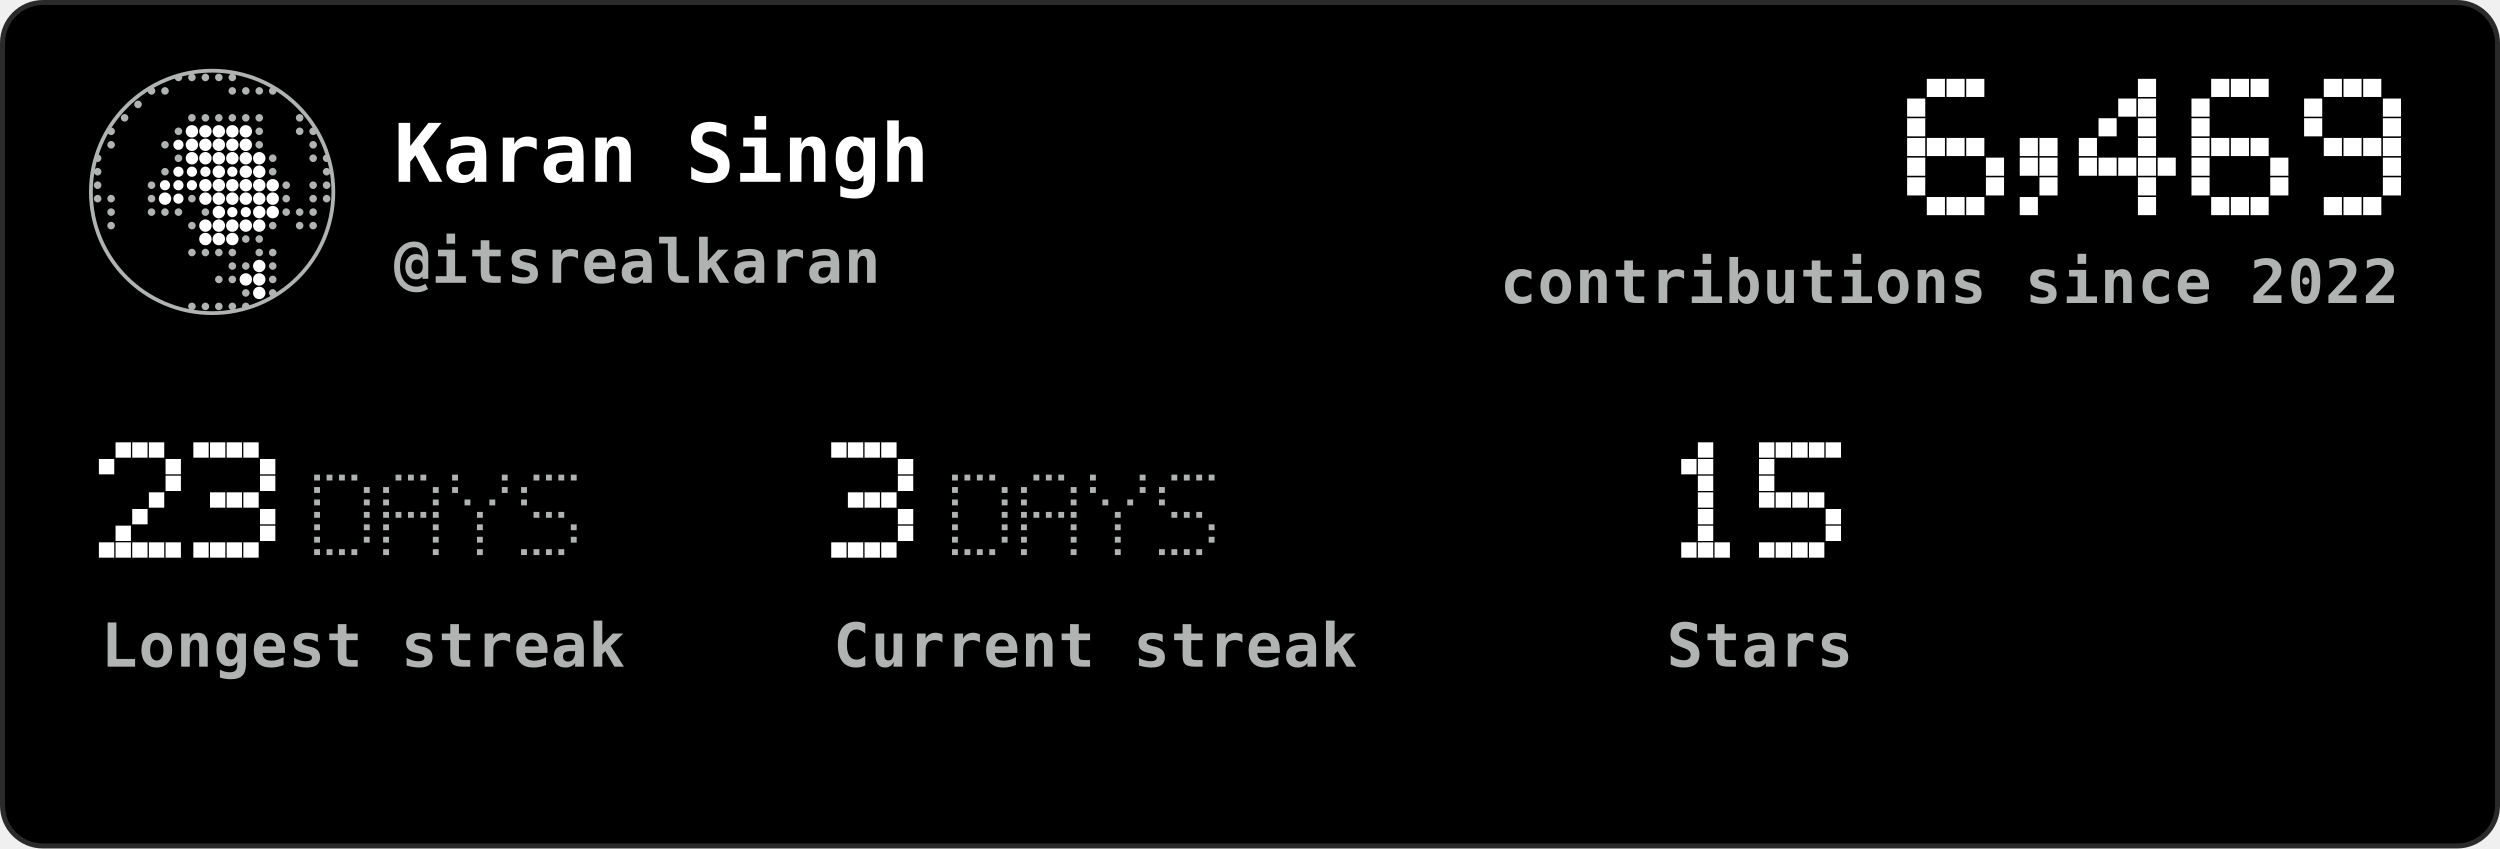
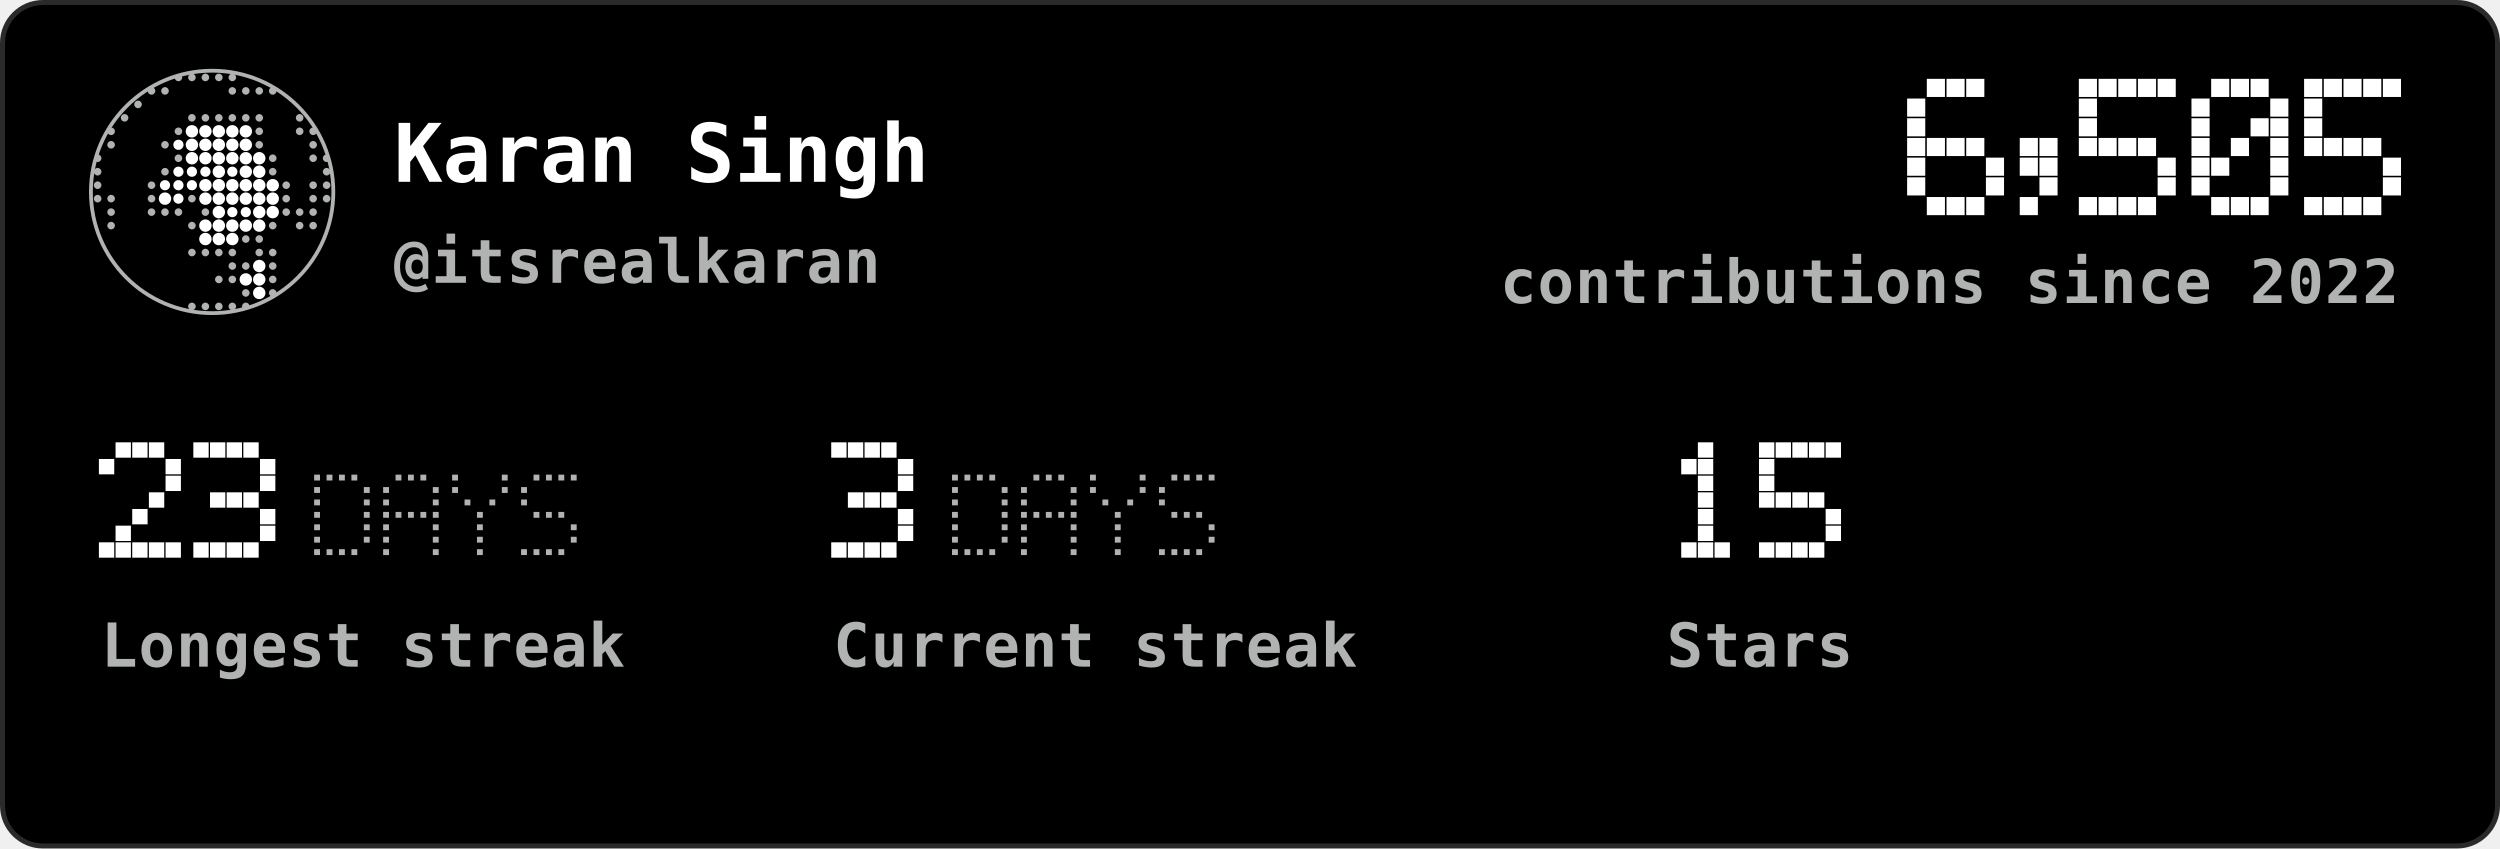
<svg xmlns="http://www.w3.org/2000/svg" width="495" height="168" viewBox="0 0 495 168" role="img">
  <rect x="0.5" y="0.5" width="494" height="167" rx="8" fill="#000000" stroke="#2A2A2A" />
  <rect x="20" y="20" width="0" height="0" fill="#FFFFFF" />
  <clipPath id="pfp">
    <circle cx="42.00" cy="38.00" r="24.00" />
  </clipPath>
  <g clip-path="url(#pfp)">
    <circle cx="27.33" cy="15.33" r="0.75" fill="#B1B3B3" />
    <circle cx="32.67" cy="15.33" r="0.75" fill="#B1B3B3" />
    <circle cx="35.33" cy="15.33" r="0.75" fill="#B1B3B3" />
    <circle cx="38.00" cy="15.33" r="0.75" fill="#B1B3B3" />
    <circle cx="40.67" cy="15.33" r="0.75" fill="#B1B3B3" />
    <circle cx="43.33" cy="15.33" r="0.75" fill="#B1B3B3" />
    <circle cx="46.00" cy="15.33" r="0.75" fill="#B1B3B3" />
    <circle cx="24.67" cy="18.00" r="0.75" fill="#B1B3B3" />
    <circle cx="27.33" cy="18.00" r="1.01" fill="#FFFFFF" />
    <circle cx="30.00" cy="18.00" r="0.75" fill="#B1B3B3" />
    <circle cx="32.67" cy="18.00" r="0.75" fill="#B1B3B3" />
    <circle cx="46.00" cy="18.00" r="0.75" fill="#B1B3B3" />
    <circle cx="48.67" cy="18.00" r="0.75" fill="#B1B3B3" />
    <circle cx="51.33" cy="18.00" r="0.75" fill="#B1B3B3" />
    <circle cx="54.00" cy="18.00" r="0.75" fill="#B1B3B3" />
    <circle cx="24.67" cy="20.67" r="0.75" fill="#B1B3B3" />
    <circle cx="27.33" cy="20.67" r="0.75" fill="#B1B3B3" />
    <circle cx="22.00" cy="23.33" r="0.75" fill="#B1B3B3" />
    <circle cx="24.67" cy="23.33" r="0.75" fill="#B1B3B3" />
    <circle cx="38.00" cy="23.33" r="0.75" fill="#B1B3B3" />
    <circle cx="40.67" cy="23.33" r="0.75" fill="#B1B3B3" />
    <circle cx="43.33" cy="23.33" r="0.75" fill="#B1B3B3" />
    <circle cx="46.00" cy="23.33" r="0.75" fill="#B1B3B3" />
    <circle cx="48.67" cy="23.33" r="0.75" fill="#B1B3B3" />
    <circle cx="51.33" cy="23.33" r="0.75" fill="#B1B3B3" />
    <circle cx="59.33" cy="23.33" r="0.75" fill="#B1B3B3" />
    <circle cx="22.00" cy="26.00" r="0.75" fill="#B1B3B3" />
    <circle cx="35.33" cy="26.00" r="0.75" fill="#B1B3B3" />
    <circle cx="38.00" cy="26.00" r="1.23" fill="#FFFFFF" />
    <circle cx="40.67" cy="26.00" r="1.23" fill="#FFFFFF" />
    <circle cx="43.33" cy="26.00" r="1.23" fill="#FFFFFF" />
    <circle cx="46.00" cy="26.00" r="1.23" fill="#FFFFFF" />
    <circle cx="48.67" cy="26.00" r="1.23" fill="#FFFFFF" />
    <circle cx="51.33" cy="26.00" r="0.75" fill="#B1B3B3" />
    <circle cx="59.33" cy="26.00" r="0.75" fill="#B1B3B3" />
    <circle cx="62.00" cy="26.00" r="0.75" fill="#B1B3B3" />
    <circle cx="19.33" cy="28.67" r="0.75" fill="#B1B3B3" />
    <circle cx="22.00" cy="28.67" r="0.75" fill="#B1B3B3" />
    <circle cx="32.67" cy="28.67" r="0.75" fill="#B1B3B3" />
    <circle cx="35.33" cy="28.67" r="1.01" fill="#FFFFFF" />
    <circle cx="38.00" cy="28.67" r="1.23" fill="#FFFFFF" />
    <circle cx="40.67" cy="28.67" r="1.23" fill="#FFFFFF" />
    <circle cx="43.33" cy="28.67" r="1.23" fill="#FFFFFF" />
    <circle cx="46.00" cy="28.67" r="1.23" fill="#FFFFFF" />
    <circle cx="48.67" cy="28.67" r="1.23" fill="#FFFFFF" />
    <circle cx="51.33" cy="28.67" r="0.75" fill="#B1B3B3" />
    <circle cx="62.00" cy="28.67" r="0.75" fill="#B1B3B3" />
    <circle cx="19.33" cy="31.33" r="0.75" fill="#B1B3B3" />
    <circle cx="35.33" cy="31.33" r="0.75" fill="#B1B3B3" />
    <circle cx="38.00" cy="31.33" r="1.23" fill="#FFFFFF" />
    <circle cx="40.67" cy="31.33" r="1.23" fill="#FFFFFF" />
    <circle cx="43.33" cy="31.33" r="1.23" fill="#FFFFFF" />
    <circle cx="46.00" cy="31.33" r="1.23" fill="#FFFFFF" />
    <circle cx="48.67" cy="31.33" r="1.23" fill="#FFFFFF" />
    <circle cx="51.33" cy="31.33" r="1.23" fill="#FFFFFF" />
    <circle cx="54.00" cy="31.33" r="0.75" fill="#B1B3B3" />
    <circle cx="62.00" cy="31.33" r="0.75" fill="#B1B3B3" />
    <circle cx="64.67" cy="31.33" r="0.75" fill="#B1B3B3" />
    <circle cx="19.33" cy="34.00" r="0.75" fill="#B1B3B3" />
    <circle cx="32.67" cy="34.00" r="0.75" fill="#B1B3B3" />
    <circle cx="35.33" cy="34.00" r="1.01" fill="#FFFFFF" />
    <circle cx="38.00" cy="34.00" r="1.01" fill="#FFFFFF" />
    <circle cx="40.67" cy="34.00" r="1.01" fill="#FFFFFF" />
    <circle cx="43.33" cy="34.00" r="1.23" fill="#FFFFFF" />
    <circle cx="46.00" cy="34.00" r="1.01" fill="#FFFFFF" />
    <circle cx="48.67" cy="34.00" r="1.23" fill="#FFFFFF" />
    <circle cx="51.33" cy="34.00" r="1.23" fill="#FFFFFF" />
    <circle cx="54.00" cy="34.00" r="0.75" fill="#B1B3B3" />
    <circle cx="64.67" cy="34.00" r="0.75" fill="#B1B3B3" />
    <circle cx="19.33" cy="36.67" r="0.75" fill="#B1B3B3" />
    <circle cx="30.00" cy="36.67" r="0.75" fill="#B1B3B3" />
    <circle cx="32.67" cy="36.67" r="1.01" fill="#FFFFFF" />
    <circle cx="35.33" cy="36.67" r="1.01" fill="#FFFFFF" />
    <circle cx="38.00" cy="36.67" r="1.01" fill="#FFFFFF" />
    <circle cx="40.67" cy="36.67" r="1.23" fill="#FFFFFF" />
    <circle cx="43.33" cy="36.67" r="1.23" fill="#FFFFFF" />
    <circle cx="46.00" cy="36.67" r="1.23" fill="#FFFFFF" />
    <circle cx="48.67" cy="36.67" r="1.23" fill="#FFFFFF" />
    <circle cx="51.33" cy="36.67" r="1.23" fill="#FFFFFF" />
    <circle cx="54.00" cy="36.67" r="1.23" fill="#FFFFFF" />
    <circle cx="56.67" cy="36.67" r="0.75" fill="#B1B3B3" />
    <circle cx="62.00" cy="36.67" r="0.75" fill="#B1B3B3" />
    <circle cx="64.67" cy="36.67" r="0.75" fill="#B1B3B3" />
    <circle cx="19.33" cy="39.33" r="0.75" fill="#B1B3B3" />
    <circle cx="22.00" cy="39.33" r="0.75" fill="#B1B3B3" />
    <circle cx="30.00" cy="39.33" r="0.75" fill="#B1B3B3" />
    <circle cx="32.67" cy="39.33" r="1.23" fill="#FFFFFF" />
    <circle cx="35.33" cy="39.33" r="1.01" fill="#FFFFFF" />
    <circle cx="38.00" cy="39.33" r="0.75" fill="#B1B3B3" />
    <circle cx="40.67" cy="39.33" r="1.23" fill="#FFFFFF" />
    <circle cx="43.33" cy="39.33" r="1.23" fill="#FFFFFF" />
    <circle cx="46.00" cy="39.33" r="1.23" fill="#FFFFFF" />
    <circle cx="48.67" cy="39.33" r="1.23" fill="#FFFFFF" />
    <circle cx="51.33" cy="39.33" r="1.23" fill="#FFFFFF" />
    <circle cx="54.00" cy="39.33" r="1.23" fill="#FFFFFF" />
    <circle cx="56.67" cy="39.33" r="0.75" fill="#B1B3B3" />
    <circle cx="62.00" cy="39.33" r="0.75" fill="#B1B3B3" />
    <circle cx="64.67" cy="39.33" r="0.75" fill="#B1B3B3" />
    <circle cx="22.00" cy="42.00" r="0.75" fill="#B1B3B3" />
    <circle cx="30.00" cy="42.00" r="0.75" fill="#B1B3B3" />
    <circle cx="32.67" cy="42.00" r="0.75" fill="#B1B3B3" />
    <circle cx="35.33" cy="42.00" r="0.75" fill="#B1B3B3" />
    <circle cx="40.67" cy="42.00" r="0.75" fill="#B1B3B3" />
    <circle cx="43.33" cy="42.00" r="1.23" fill="#FFFFFF" />
    <circle cx="46.00" cy="42.00" r="1.01" fill="#FFFFFF" />
    <circle cx="48.67" cy="42.00" r="1.01" fill="#FFFFFF" />
    <circle cx="51.33" cy="42.00" r="1.23" fill="#FFFFFF" />
    <circle cx="54.00" cy="42.00" r="1.23" fill="#FFFFFF" />
    <circle cx="56.67" cy="42.00" r="0.75" fill="#B1B3B3" />
    <circle cx="59.33" cy="42.00" r="0.75" fill="#B1B3B3" />
    <circle cx="62.00" cy="42.00" r="0.75" fill="#B1B3B3" />
    <circle cx="22.00" cy="44.67" r="0.75" fill="#B1B3B3" />
    <circle cx="38.00" cy="44.67" r="0.75" fill="#B1B3B3" />
    <circle cx="40.67" cy="44.67" r="1.23" fill="#FFFFFF" />
    <circle cx="43.33" cy="44.67" r="1.23" fill="#FFFFFF" />
    <circle cx="46.00" cy="44.67" r="1.23" fill="#FFFFFF" />
    <circle cx="48.67" cy="44.67" r="1.23" fill="#FFFFFF" />
    <circle cx="51.33" cy="44.67" r="1.23" fill="#FFFFFF" />
    <circle cx="54.00" cy="44.67" r="0.75" fill="#B1B3B3" />
    <circle cx="59.33" cy="44.67" r="0.75" fill="#B1B3B3" />
    <circle cx="62.00" cy="44.67" r="0.75" fill="#B1B3B3" />
    <circle cx="40.67" cy="47.33" r="1.23" fill="#FFFFFF" />
    <circle cx="43.33" cy="47.33" r="1.23" fill="#FFFFFF" />
    <circle cx="46.00" cy="47.33" r="1.23" fill="#FFFFFF" />
    <circle cx="48.67" cy="47.33" r="0.75" fill="#B1B3B3" />
    <circle cx="51.33" cy="47.33" r="0.75" fill="#B1B3B3" />
    <circle cx="38.00" cy="50.00" r="0.75" fill="#B1B3B3" />
    <circle cx="40.67" cy="50.00" r="0.75" fill="#B1B3B3" />
    <circle cx="43.33" cy="50.00" r="0.75" fill="#B1B3B3" />
    <circle cx="46.00" cy="50.00" r="0.75" fill="#B1B3B3" />
    <circle cx="51.33" cy="50.00" r="0.75" fill="#B1B3B3" />
    <circle cx="54.00" cy="50.00" r="0.75" fill="#B1B3B3" />
    <circle cx="46.00" cy="52.67" r="0.75" fill="#B1B3B3" />
    <circle cx="48.67" cy="52.67" r="0.75" fill="#B1B3B3" />
    <circle cx="51.33" cy="52.67" r="1.23" fill="#FFFFFF" />
    <circle cx="54.00" cy="52.67" r="0.75" fill="#B1B3B3" />
    <circle cx="43.33" cy="55.33" r="0.75" fill="#B1B3B3" />
    <circle cx="46.00" cy="55.33" r="0.75" fill="#B1B3B3" />
    <circle cx="48.67" cy="55.33" r="1.23" fill="#FFFFFF" />
    <circle cx="51.33" cy="55.33" r="1.23" fill="#FFFFFF" />
    <circle cx="54.00" cy="55.33" r="0.75" fill="#B1B3B3" />
    <circle cx="48.67" cy="58.00" r="0.75" fill="#B1B3B3" />
    <circle cx="51.33" cy="58.00" r="1.23" fill="#FFFFFF" />
    <circle cx="54.00" cy="58.00" r="0.75" fill="#B1B3B3" />
    <circle cx="38.00" cy="60.67" r="0.75" fill="#B1B3B3" />
    <circle cx="40.67" cy="60.67" r="0.75" fill="#B1B3B3" />
    <circle cx="43.33" cy="60.67" r="0.75" fill="#B1B3B3" />
    <circle cx="46.00" cy="60.67" r="0.75" fill="#B1B3B3" />
    <circle cx="48.67" cy="60.67" r="0.75" fill="#B1B3B3" />
    <circle cx="51.33" cy="60.67" r="0.75" fill="#B1B3B3" />
  </g>
  <circle cx="42.00" cy="38.00" r="24.00" fill="none" stroke="#B1B3B3" stroke-width="0.75" />
  <text x="78" y="36" fill="#FFFFFF" text-anchor="start" font-family="ui-monospace, Geist Mono, monospace" font-weight="700" font-size="16" letter-spacing="0" dominant-baseline="auto">Karan Singh</text>
  <text x="78" y="56" fill="#B1B3B3" text-anchor="start" font-family="ui-monospace, Geist Mono, monospace" font-weight="700" font-size="12" letter-spacing="0.2" dominant-baseline="auto">@itsrealkaran</text>
  <rect x="381.51" y="15.61" width="3.59" height="3.59" fill="#FFFFFF" />
  <rect x="385.41" y="15.61" width="3.59" height="3.59" fill="#FFFFFF" />
  <rect x="389.31" y="15.61" width="3.59" height="3.59" fill="#FFFFFF" />
  <rect x="377.61" y="19.51" width="3.59" height="3.59" fill="#FFFFFF" />
  <rect x="377.61" y="23.41" width="3.59" height="3.59" fill="#FFFFFF" />
  <rect x="377.61" y="27.31" width="3.59" height="3.59" fill="#FFFFFF" />
  <rect x="381.51" y="27.31" width="3.59" height="3.59" fill="#FFFFFF" />
  <rect x="385.41" y="27.31" width="3.59" height="3.59" fill="#FFFFFF" />
  <rect x="389.31" y="27.31" width="3.59" height="3.59" fill="#FFFFFF" />
  <rect x="377.61" y="31.21" width="3.59" height="3.59" fill="#FFFFFF" />
  <rect x="393.21" y="31.21" width="3.59" height="3.59" fill="#FFFFFF" />
  <rect x="377.61" y="35.11" width="3.59" height="3.59" fill="#FFFFFF" />
  <rect x="393.21" y="35.11" width="3.59" height="3.59" fill="#FFFFFF" />
  <rect x="381.51" y="39.01" width="3.59" height="3.59" fill="#FFFFFF" />
  <rect x="385.41" y="39.01" width="3.59" height="3.59" fill="#FFFFFF" />
  <rect x="389.31" y="39.01" width="3.59" height="3.59" fill="#FFFFFF" />
  <rect x="399.91" y="27.31" width="3.59" height="3.59" fill="#FFFFFF" />
  <rect x="403.81" y="27.31" width="3.59" height="3.59" fill="#FFFFFF" />
  <rect x="399.91" y="31.21" width="3.59" height="3.59" fill="#FFFFFF" />
  <rect x="403.81" y="31.21" width="3.59" height="3.59" fill="#FFFFFF" />
  <rect x="403.81" y="35.11" width="3.59" height="3.59" fill="#FFFFFF" />
  <rect x="399.91" y="39.01" width="3.59" height="3.59" fill="#FFFFFF" />
+   <rect x="411.61" y="15.61" width="3.59" height="3.59" fill="#FFFFFF" />
+   <rect x="415.51" y="15.61" width="3.59" height="3.59" fill="#FFFFFF" />
+   <rect x="419.41" y="15.61" width="3.59" height="3.59" fill="#FFFFFF" />
  <rect x="423.31" y="15.61" width="3.59" height="3.59" fill="#FFFFFF" />
-   <rect x="419.41" y="19.51" width="3.59" height="3.59" fill="#FFFFFF" />
-   <rect x="423.31" y="19.51" width="3.59" height="3.59" fill="#FFFFFF" />
-   <rect x="415.51" y="23.41" width="3.59" height="3.59" fill="#FFFFFF" />
-   <rect x="423.31" y="23.41" width="3.59" height="3.59" fill="#FFFFFF" />
+   <rect x="427.21" y="15.61" width="3.59" height="3.59" fill="#FFFFFF" />
+   <rect x="411.61" y="19.51" width="3.59" height="3.59" fill="#FFFFFF" />
+   <rect x="411.61" y="23.41" width="3.59" height="3.59" fill="#FFFFFF" />
  <rect x="411.61" y="27.31" width="3.59" height="3.59" fill="#FFFFFF" />
+   <rect x="415.51" y="27.31" width="3.59" height="3.59" fill="#FFFFFF" />
+   <rect x="419.41" y="27.31" width="3.59" height="3.59" fill="#FFFFFF" />
  <rect x="423.31" y="27.31" width="3.59" height="3.59" fill="#FFFFFF" />
-   <rect x="411.61" y="31.21" width="3.59" height="3.59" fill="#FFFFFF" />
-   <rect x="415.51" y="31.21" width="3.59" height="3.59" fill="#FFFFFF" />
-   <rect x="419.41" y="31.21" width="3.59" height="3.59" fill="#FFFFFF" />
-   <rect x="423.31" y="31.21" width="3.59" height="3.59" fill="#FFFFFF" />
  <rect x="427.21" y="31.21" width="3.59" height="3.59" fill="#FFFFFF" />
-   <rect x="423.31" y="35.11" width="3.59" height="3.59" fill="#FFFFFF" />
+   <rect x="427.21" y="35.11" width="3.59" height="3.59" fill="#FFFFFF" />
+   <rect x="411.61" y="39.01" width="3.59" height="3.59" fill="#FFFFFF" />
+   <rect x="415.51" y="39.01" width="3.59" height="3.59" fill="#FFFFFF" />
+   <rect x="419.41" y="39.01" width="3.59" height="3.59" fill="#FFFFFF" />
  <rect x="423.31" y="39.01" width="3.59" height="3.59" fill="#FFFFFF" />
  <rect x="437.81" y="15.61" width="3.59" height="3.59" fill="#FFFFFF" />
  <rect x="441.71" y="15.61" width="3.59" height="3.59" fill="#FFFFFF" />
  <rect x="445.61" y="15.61" width="3.59" height="3.59" fill="#FFFFFF" />
  <rect x="433.91" y="19.51" width="3.59" height="3.59" fill="#FFFFFF" />
+   <rect x="449.51" y="19.51" width="3.59" height="3.59" fill="#FFFFFF" />
  <rect x="433.91" y="23.41" width="3.59" height="3.59" fill="#FFFFFF" />
+   <rect x="445.61" y="23.41" width="3.59" height="3.59" fill="#FFFFFF" />
+   <rect x="449.51" y="23.41" width="3.59" height="3.59" fill="#FFFFFF" />
  <rect x="433.91" y="27.31" width="3.59" height="3.59" fill="#FFFFFF" />
-   <rect x="437.81" y="27.31" width="3.59" height="3.59" fill="#FFFFFF" />
  <rect x="441.71" y="27.31" width="3.59" height="3.59" fill="#FFFFFF" />
-   <rect x="445.61" y="27.31" width="3.59" height="3.59" fill="#FFFFFF" />
+   <rect x="449.51" y="27.31" width="3.59" height="3.59" fill="#FFFFFF" />
  <rect x="433.91" y="31.21" width="3.59" height="3.59" fill="#FFFFFF" />
+   <rect x="437.81" y="31.21" width="3.59" height="3.59" fill="#FFFFFF" />
  <rect x="449.51" y="31.21" width="3.59" height="3.59" fill="#FFFFFF" />
  <rect x="433.91" y="35.11" width="3.59" height="3.59" fill="#FFFFFF" />
  <rect x="449.51" y="35.11" width="3.59" height="3.59" fill="#FFFFFF" />
  <rect x="437.81" y="39.01" width="3.59" height="3.59" fill="#FFFFFF" />
  <rect x="441.71" y="39.01" width="3.59" height="3.59" fill="#FFFFFF" />
  <rect x="445.61" y="39.01" width="3.59" height="3.59" fill="#FFFFFF" />
+   <rect x="456.21" y="15.61" width="3.59" height="3.59" fill="#FFFFFF" />
  <rect x="460.11" y="15.61" width="3.59" height="3.59" fill="#FFFFFF" />
  <rect x="464.01" y="15.61" width="3.59" height="3.59" fill="#FFFFFF" />
  <rect x="467.91" y="15.61" width="3.59" height="3.59" fill="#FFFFFF" />
+   <rect x="471.81" y="15.61" width="3.59" height="3.59" fill="#FFFFFF" />
  <rect x="456.21" y="19.51" width="3.59" height="3.59" fill="#FFFFFF" />
-   <rect x="471.81" y="19.51" width="3.59" height="3.59" fill="#FFFFFF" />
  <rect x="456.21" y="23.41" width="3.59" height="3.59" fill="#FFFFFF" />
-   <rect x="471.81" y="23.41" width="3.59" height="3.59" fill="#FFFFFF" />
+   <rect x="456.21" y="27.31" width="3.59" height="3.59" fill="#FFFFFF" />
  <rect x="460.11" y="27.31" width="3.59" height="3.59" fill="#FFFFFF" />
  <rect x="464.01" y="27.31" width="3.59" height="3.59" fill="#FFFFFF" />
  <rect x="467.91" y="27.31" width="3.59" height="3.59" fill="#FFFFFF" />
-   <rect x="471.81" y="27.31" width="3.59" height="3.59" fill="#FFFFFF" />
  <rect x="471.81" y="31.21" width="3.59" height="3.59" fill="#FFFFFF" />
  <rect x="471.81" y="35.11" width="3.59" height="3.59" fill="#FFFFFF" />
+   <rect x="456.21" y="39.01" width="3.59" height="3.59" fill="#FFFFFF" />
  <rect x="460.11" y="39.01" width="3.59" height="3.59" fill="#FFFFFF" />
  <rect x="464.01" y="39.01" width="3.59" height="3.59" fill="#FFFFFF" />
  <rect x="467.91" y="39.01" width="3.59" height="3.59" fill="#FFFFFF" />
  <text x="475" y="60" fill="#B1B3B3" text-anchor="end" font-family="ui-monospace, Geist Mono, monospace" font-weight="700" font-size="12" letter-spacing="0.2" dominant-baseline="auto">contributions since 2022</text>
  <rect x="22.88" y="87.58" width="3.04" height="3.04" fill="#FFFFFF" />
  <rect x="26.18" y="87.58" width="3.04" height="3.04" fill="#FFFFFF" />
  <rect x="29.48" y="87.58" width="3.04" height="3.04" fill="#FFFFFF" />
  <rect x="19.58" y="90.88" width="3.04" height="3.04" fill="#FFFFFF" />
  <rect x="32.78" y="90.88" width="3.04" height="3.04" fill="#FFFFFF" />
  <rect x="32.78" y="94.18" width="3.04" height="3.04" fill="#FFFFFF" />
  <rect x="29.48" y="97.48" width="3.04" height="3.04" fill="#FFFFFF" />
  <rect x="26.18" y="100.78" width="3.04" height="3.04" fill="#FFFFFF" />
  <rect x="22.88" y="104.08" width="3.04" height="3.04" fill="#FFFFFF" />
  <rect x="19.58" y="107.38" width="3.04" height="3.04" fill="#FFFFFF" />
  <rect x="22.88" y="107.38" width="3.04" height="3.04" fill="#FFFFFF" />
  <rect x="26.18" y="107.38" width="3.04" height="3.04" fill="#FFFFFF" />
  <rect x="29.48" y="107.38" width="3.04" height="3.04" fill="#FFFFFF" />
  <rect x="32.78" y="107.38" width="3.04" height="3.04" fill="#FFFFFF" />
  <rect x="38.28" y="87.58" width="3.04" height="3.04" fill="#FFFFFF" />
  <rect x="41.58" y="87.58" width="3.04" height="3.04" fill="#FFFFFF" />
  <rect x="44.88" y="87.58" width="3.04" height="3.04" fill="#FFFFFF" />
  <rect x="48.18" y="87.58" width="3.04" height="3.04" fill="#FFFFFF" />
  <rect x="51.48" y="90.88" width="3.04" height="3.04" fill="#FFFFFF" />
  <rect x="51.48" y="94.18" width="3.04" height="3.04" fill="#FFFFFF" />
  <rect x="41.58" y="97.48" width="3.04" height="3.04" fill="#FFFFFF" />
  <rect x="44.88" y="97.48" width="3.04" height="3.04" fill="#FFFFFF" />
  <rect x="48.18" y="97.48" width="3.04" height="3.04" fill="#FFFFFF" />
  <rect x="51.48" y="100.78" width="3.04" height="3.04" fill="#FFFFFF" />
  <rect x="51.48" y="104.08" width="3.04" height="3.04" fill="#FFFFFF" />
  <rect x="38.28" y="107.38" width="3.04" height="3.04" fill="#FFFFFF" />
  <rect x="41.58" y="107.38" width="3.04" height="3.04" fill="#FFFFFF" />
  <rect x="44.88" y="107.38" width="3.04" height="3.04" fill="#FFFFFF" />
  <rect x="48.18" y="107.38" width="3.04" height="3.04" fill="#FFFFFF" />
  <rect x="62.20" y="93.98" width="1.16" height="1.16" fill="#B1B3B3" />
  <rect x="64.66" y="93.98" width="1.16" height="1.16" fill="#B1B3B3" />
  <rect x="67.12" y="93.98" width="1.16" height="1.16" fill="#B1B3B3" />
  <rect x="69.58" y="93.98" width="1.16" height="1.16" fill="#B1B3B3" />
  <rect x="62.20" y="96.44" width="1.16" height="1.16" fill="#B1B3B3" />
  <rect x="72.04" y="96.44" width="1.16" height="1.16" fill="#B1B3B3" />
  <rect x="62.20" y="98.90" width="1.16" height="1.16" fill="#B1B3B3" />
  <rect x="72.04" y="98.90" width="1.16" height="1.16" fill="#B1B3B3" />
  <rect x="62.20" y="101.36" width="1.16" height="1.16" fill="#B1B3B3" />
  <rect x="72.04" y="101.36" width="1.16" height="1.16" fill="#B1B3B3" />
  <rect x="62.20" y="103.82" width="1.16" height="1.16" fill="#B1B3B3" />
  <rect x="72.04" y="103.82" width="1.16" height="1.16" fill="#B1B3B3" />
  <rect x="62.20" y="106.28" width="1.16" height="1.16" fill="#B1B3B3" />
  <rect x="72.04" y="106.28" width="1.16" height="1.16" fill="#B1B3B3" />
  <rect x="62.20" y="108.74" width="1.16" height="1.16" fill="#B1B3B3" />
  <rect x="64.66" y="108.74" width="1.16" height="1.16" fill="#B1B3B3" />
  <rect x="67.12" y="108.74" width="1.16" height="1.16" fill="#B1B3B3" />
  <rect x="69.58" y="108.74" width="1.16" height="1.16" fill="#B1B3B3" />
  <rect x="78.32" y="93.98" width="1.16" height="1.16" fill="#B1B3B3" />
  <rect x="80.78" y="93.98" width="1.16" height="1.16" fill="#B1B3B3" />
  <rect x="83.24" y="93.98" width="1.16" height="1.16" fill="#B1B3B3" />
  <rect x="75.86" y="96.44" width="1.16" height="1.16" fill="#B1B3B3" />
  <rect x="85.70" y="96.44" width="1.16" height="1.16" fill="#B1B3B3" />
  <rect x="75.86" y="98.90" width="1.16" height="1.16" fill="#B1B3B3" />
  <rect x="85.70" y="98.90" width="1.16" height="1.16" fill="#B1B3B3" />
  <rect x="75.86" y="101.36" width="1.16" height="1.16" fill="#B1B3B3" />
  <rect x="78.32" y="101.36" width="1.16" height="1.16" fill="#B1B3B3" />
  <rect x="80.78" y="101.36" width="1.16" height="1.16" fill="#B1B3B3" />
  <rect x="83.24" y="101.36" width="1.16" height="1.16" fill="#B1B3B3" />
  <rect x="85.70" y="101.36" width="1.16" height="1.16" fill="#B1B3B3" />
  <rect x="75.86" y="103.82" width="1.16" height="1.16" fill="#B1B3B3" />
  <rect x="85.70" y="103.82" width="1.16" height="1.16" fill="#B1B3B3" />
  <rect x="75.86" y="106.28" width="1.16" height="1.16" fill="#B1B3B3" />
  <rect x="85.70" y="106.28" width="1.16" height="1.16" fill="#B1B3B3" />
  <rect x="75.86" y="108.74" width="1.16" height="1.16" fill="#B1B3B3" />
  <rect x="85.70" y="108.74" width="1.16" height="1.16" fill="#B1B3B3" />
  <rect x="89.52" y="93.98" width="1.16" height="1.16" fill="#B1B3B3" />
  <rect x="99.36" y="93.98" width="1.16" height="1.16" fill="#B1B3B3" />
  <rect x="89.52" y="96.44" width="1.16" height="1.16" fill="#B1B3B3" />
  <rect x="99.36" y="96.44" width="1.16" height="1.16" fill="#B1B3B3" />
  <rect x="91.98" y="98.90" width="1.16" height="1.16" fill="#B1B3B3" />
  <rect x="96.90" y="98.90" width="1.16" height="1.16" fill="#B1B3B3" />
  <rect x="94.44" y="101.36" width="1.16" height="1.16" fill="#B1B3B3" />
  <rect x="94.44" y="103.82" width="1.16" height="1.16" fill="#B1B3B3" />
  <rect x="94.44" y="106.28" width="1.16" height="1.16" fill="#B1B3B3" />
  <rect x="94.44" y="108.74" width="1.16" height="1.16" fill="#B1B3B3" />
  <rect x="105.64" y="93.98" width="1.16" height="1.16" fill="#B1B3B3" />
  <rect x="108.10" y="93.98" width="1.16" height="1.16" fill="#B1B3B3" />
  <rect x="110.56" y="93.98" width="1.16" height="1.16" fill="#B1B3B3" />
  <rect x="113.02" y="93.98" width="1.16" height="1.16" fill="#B1B3B3" />
  <rect x="103.18" y="96.44" width="1.16" height="1.16" fill="#B1B3B3" />
  <rect x="103.18" y="98.90" width="1.16" height="1.16" fill="#B1B3B3" />
  <rect x="105.64" y="101.36" width="1.16" height="1.16" fill="#B1B3B3" />
  <rect x="108.10" y="101.36" width="1.16" height="1.16" fill="#B1B3B3" />
  <rect x="110.56" y="101.36" width="1.16" height="1.16" fill="#B1B3B3" />
  <rect x="113.02" y="103.82" width="1.16" height="1.16" fill="#B1B3B3" />
  <rect x="113.02" y="106.28" width="1.16" height="1.16" fill="#B1B3B3" />
  <rect x="103.18" y="108.74" width="1.16" height="1.16" fill="#B1B3B3" />
  <rect x="105.64" y="108.74" width="1.16" height="1.16" fill="#B1B3B3" />
  <rect x="108.10" y="108.74" width="1.16" height="1.16" fill="#B1B3B3" />
  <rect x="110.56" y="108.74" width="1.16" height="1.16" fill="#B1B3B3" />
  <text x="20" y="132" fill="#B1B3B3" text-anchor="start" font-family="ui-monospace, Geist Mono, monospace" font-weight="700" font-size="12" letter-spacing="0.2" dominant-baseline="auto">Longest streak</text>
  <rect x="164.58" y="87.58" width="3.04" height="3.04" fill="#FFFFFF" />
  <rect x="167.88" y="87.58" width="3.04" height="3.04" fill="#FFFFFF" />
  <rect x="171.18" y="87.58" width="3.04" height="3.04" fill="#FFFFFF" />
  <rect x="174.48" y="87.58" width="3.04" height="3.04" fill="#FFFFFF" />
  <rect x="177.78" y="90.88" width="3.04" height="3.04" fill="#FFFFFF" />
  <rect x="177.78" y="94.18" width="3.04" height="3.04" fill="#FFFFFF" />
  <rect x="167.88" y="97.48" width="3.04" height="3.04" fill="#FFFFFF" />
  <rect x="171.18" y="97.48" width="3.04" height="3.04" fill="#FFFFFF" />
  <rect x="174.48" y="97.48" width="3.04" height="3.04" fill="#FFFFFF" />
  <rect x="177.78" y="100.78" width="3.04" height="3.04" fill="#FFFFFF" />
  <rect x="177.78" y="104.08" width="3.04" height="3.04" fill="#FFFFFF" />
  <rect x="164.58" y="107.38" width="3.04" height="3.04" fill="#FFFFFF" />
  <rect x="167.88" y="107.38" width="3.04" height="3.04" fill="#FFFFFF" />
  <rect x="171.18" y="107.38" width="3.04" height="3.04" fill="#FFFFFF" />
  <rect x="174.48" y="107.38" width="3.04" height="3.04" fill="#FFFFFF" />
  <rect x="188.50" y="93.98" width="1.16" height="1.16" fill="#B1B3B3" />
  <rect x="190.96" y="93.98" width="1.16" height="1.16" fill="#B1B3B3" />
  <rect x="193.42" y="93.98" width="1.16" height="1.16" fill="#B1B3B3" />
  <rect x="195.88" y="93.98" width="1.16" height="1.16" fill="#B1B3B3" />
  <rect x="188.50" y="96.44" width="1.16" height="1.16" fill="#B1B3B3" />
  <rect x="198.34" y="96.44" width="1.16" height="1.16" fill="#B1B3B3" />
  <rect x="188.50" y="98.90" width="1.16" height="1.16" fill="#B1B3B3" />
  <rect x="198.34" y="98.90" width="1.16" height="1.16" fill="#B1B3B3" />
  <rect x="188.50" y="101.36" width="1.16" height="1.16" fill="#B1B3B3" />
  <rect x="198.34" y="101.36" width="1.16" height="1.16" fill="#B1B3B3" />
  <rect x="188.50" y="103.82" width="1.16" height="1.16" fill="#B1B3B3" />
  <rect x="198.34" y="103.82" width="1.16" height="1.16" fill="#B1B3B3" />
  <rect x="188.50" y="106.28" width="1.16" height="1.16" fill="#B1B3B3" />
  <rect x="198.34" y="106.28" width="1.16" height="1.16" fill="#B1B3B3" />
  <rect x="188.50" y="108.74" width="1.16" height="1.16" fill="#B1B3B3" />
  <rect x="190.96" y="108.74" width="1.16" height="1.16" fill="#B1B3B3" />
  <rect x="193.42" y="108.74" width="1.16" height="1.16" fill="#B1B3B3" />
  <rect x="195.88" y="108.74" width="1.16" height="1.16" fill="#B1B3B3" />
  <rect x="204.62" y="93.98" width="1.16" height="1.16" fill="#B1B3B3" />
  <rect x="207.08" y="93.98" width="1.16" height="1.16" fill="#B1B3B3" />
  <rect x="209.54" y="93.98" width="1.16" height="1.16" fill="#B1B3B3" />
  <rect x="202.16" y="96.44" width="1.16" height="1.16" fill="#B1B3B3" />
  <rect x="212.00" y="96.44" width="1.16" height="1.16" fill="#B1B3B3" />
  <rect x="202.16" y="98.90" width="1.16" height="1.16" fill="#B1B3B3" />
  <rect x="212.00" y="98.90" width="1.16" height="1.16" fill="#B1B3B3" />
  <rect x="202.16" y="101.36" width="1.16" height="1.16" fill="#B1B3B3" />
  <rect x="204.62" y="101.36" width="1.16" height="1.16" fill="#B1B3B3" />
  <rect x="207.08" y="101.36" width="1.16" height="1.16" fill="#B1B3B3" />
  <rect x="209.54" y="101.36" width="1.16" height="1.16" fill="#B1B3B3" />
  <rect x="212.00" y="101.36" width="1.16" height="1.16" fill="#B1B3B3" />
  <rect x="202.16" y="103.82" width="1.16" height="1.16" fill="#B1B3B3" />
  <rect x="212.00" y="103.82" width="1.16" height="1.16" fill="#B1B3B3" />
  <rect x="202.16" y="106.28" width="1.16" height="1.16" fill="#B1B3B3" />
  <rect x="212.00" y="106.28" width="1.16" height="1.16" fill="#B1B3B3" />
  <rect x="202.16" y="108.74" width="1.16" height="1.16" fill="#B1B3B3" />
  <rect x="212.00" y="108.74" width="1.16" height="1.16" fill="#B1B3B3" />
  <rect x="215.82" y="93.98" width="1.16" height="1.16" fill="#B1B3B3" />
  <rect x="225.66" y="93.98" width="1.16" height="1.16" fill="#B1B3B3" />
  <rect x="215.82" y="96.44" width="1.16" height="1.16" fill="#B1B3B3" />
  <rect x="225.66" y="96.44" width="1.16" height="1.16" fill="#B1B3B3" />
  <rect x="218.28" y="98.90" width="1.16" height="1.16" fill="#B1B3B3" />
  <rect x="223.20" y="98.90" width="1.16" height="1.16" fill="#B1B3B3" />
  <rect x="220.74" y="101.36" width="1.16" height="1.16" fill="#B1B3B3" />
  <rect x="220.74" y="103.82" width="1.16" height="1.16" fill="#B1B3B3" />
  <rect x="220.74" y="106.28" width="1.16" height="1.16" fill="#B1B3B3" />
  <rect x="220.74" y="108.74" width="1.16" height="1.16" fill="#B1B3B3" />
  <rect x="231.94" y="93.98" width="1.16" height="1.16" fill="#B1B3B3" />
  <rect x="234.40" y="93.98" width="1.16" height="1.16" fill="#B1B3B3" />
  <rect x="236.86" y="93.98" width="1.16" height="1.16" fill="#B1B3B3" />
  <rect x="239.32" y="93.98" width="1.16" height="1.16" fill="#B1B3B3" />
  <rect x="229.48" y="96.44" width="1.16" height="1.16" fill="#B1B3B3" />
  <rect x="229.48" y="98.90" width="1.16" height="1.16" fill="#B1B3B3" />
  <rect x="231.94" y="101.36" width="1.16" height="1.16" fill="#B1B3B3" />
  <rect x="234.40" y="101.36" width="1.16" height="1.16" fill="#B1B3B3" />
  <rect x="236.86" y="101.36" width="1.16" height="1.16" fill="#B1B3B3" />
  <rect x="239.32" y="103.82" width="1.16" height="1.16" fill="#B1B3B3" />
  <rect x="239.32" y="106.28" width="1.16" height="1.16" fill="#B1B3B3" />
  <rect x="229.48" y="108.74" width="1.16" height="1.16" fill="#B1B3B3" />
  <rect x="231.94" y="108.74" width="1.16" height="1.16" fill="#B1B3B3" />
  <rect x="234.40" y="108.74" width="1.16" height="1.16" fill="#B1B3B3" />
  <rect x="236.86" y="108.74" width="1.16" height="1.16" fill="#B1B3B3" />
  <text x="165.0" y="132" fill="#B1B3B3" text-anchor="start" font-family="ui-monospace, Geist Mono, monospace" font-weight="700" font-size="12" letter-spacing="0.2" dominant-baseline="auto">Current streak</text>
  <rect x="336.18" y="87.58" width="3.04" height="3.04" fill="#FFFFFF" />
  <rect x="332.88" y="90.88" width="3.04" height="3.04" fill="#FFFFFF" />
  <rect x="336.18" y="90.88" width="3.04" height="3.04" fill="#FFFFFF" />
  <rect x="336.18" y="94.18" width="3.04" height="3.04" fill="#FFFFFF" />
  <rect x="336.18" y="97.48" width="3.04" height="3.04" fill="#FFFFFF" />
  <rect x="336.18" y="100.78" width="3.04" height="3.04" fill="#FFFFFF" />
  <rect x="336.18" y="104.08" width="3.04" height="3.04" fill="#FFFFFF" />
  <rect x="332.88" y="107.38" width="3.04" height="3.04" fill="#FFFFFF" />
  <rect x="336.18" y="107.38" width="3.04" height="3.04" fill="#FFFFFF" />
  <rect x="339.48" y="107.38" width="3.04" height="3.04" fill="#FFFFFF" />
  <rect x="348.28" y="87.58" width="3.04" height="3.04" fill="#FFFFFF" />
  <rect x="351.58" y="87.58" width="3.04" height="3.04" fill="#FFFFFF" />
  <rect x="354.88" y="87.58" width="3.04" height="3.04" fill="#FFFFFF" />
  <rect x="358.18" y="87.58" width="3.04" height="3.04" fill="#FFFFFF" />
  <rect x="361.48" y="87.58" width="3.04" height="3.04" fill="#FFFFFF" />
  <rect x="348.28" y="90.88" width="3.04" height="3.04" fill="#FFFFFF" />
  <rect x="348.28" y="94.18" width="3.04" height="3.04" fill="#FFFFFF" />
  <rect x="348.28" y="97.48" width="3.04" height="3.04" fill="#FFFFFF" />
  <rect x="351.58" y="97.48" width="3.04" height="3.04" fill="#FFFFFF" />
  <rect x="354.88" y="97.48" width="3.04" height="3.04" fill="#FFFFFF" />
  <rect x="358.18" y="97.48" width="3.04" height="3.04" fill="#FFFFFF" />
  <rect x="361.48" y="100.78" width="3.04" height="3.04" fill="#FFFFFF" />
  <rect x="361.48" y="104.08" width="3.04" height="3.04" fill="#FFFFFF" />
  <rect x="348.28" y="107.38" width="3.04" height="3.04" fill="#FFFFFF" />
  <rect x="351.58" y="107.38" width="3.04" height="3.04" fill="#FFFFFF" />
  <rect x="354.88" y="107.38" width="3.04" height="3.04" fill="#FFFFFF" />
  <rect x="358.18" y="107.38" width="3.04" height="3.04" fill="#FFFFFF" />
  <text x="330.0" y="132" fill="#B1B3B3" text-anchor="start" font-family="ui-monospace, Geist Mono, monospace" font-weight="700" font-size="12" letter-spacing="0.2" dominant-baseline="auto">Stars</text>
</svg>
